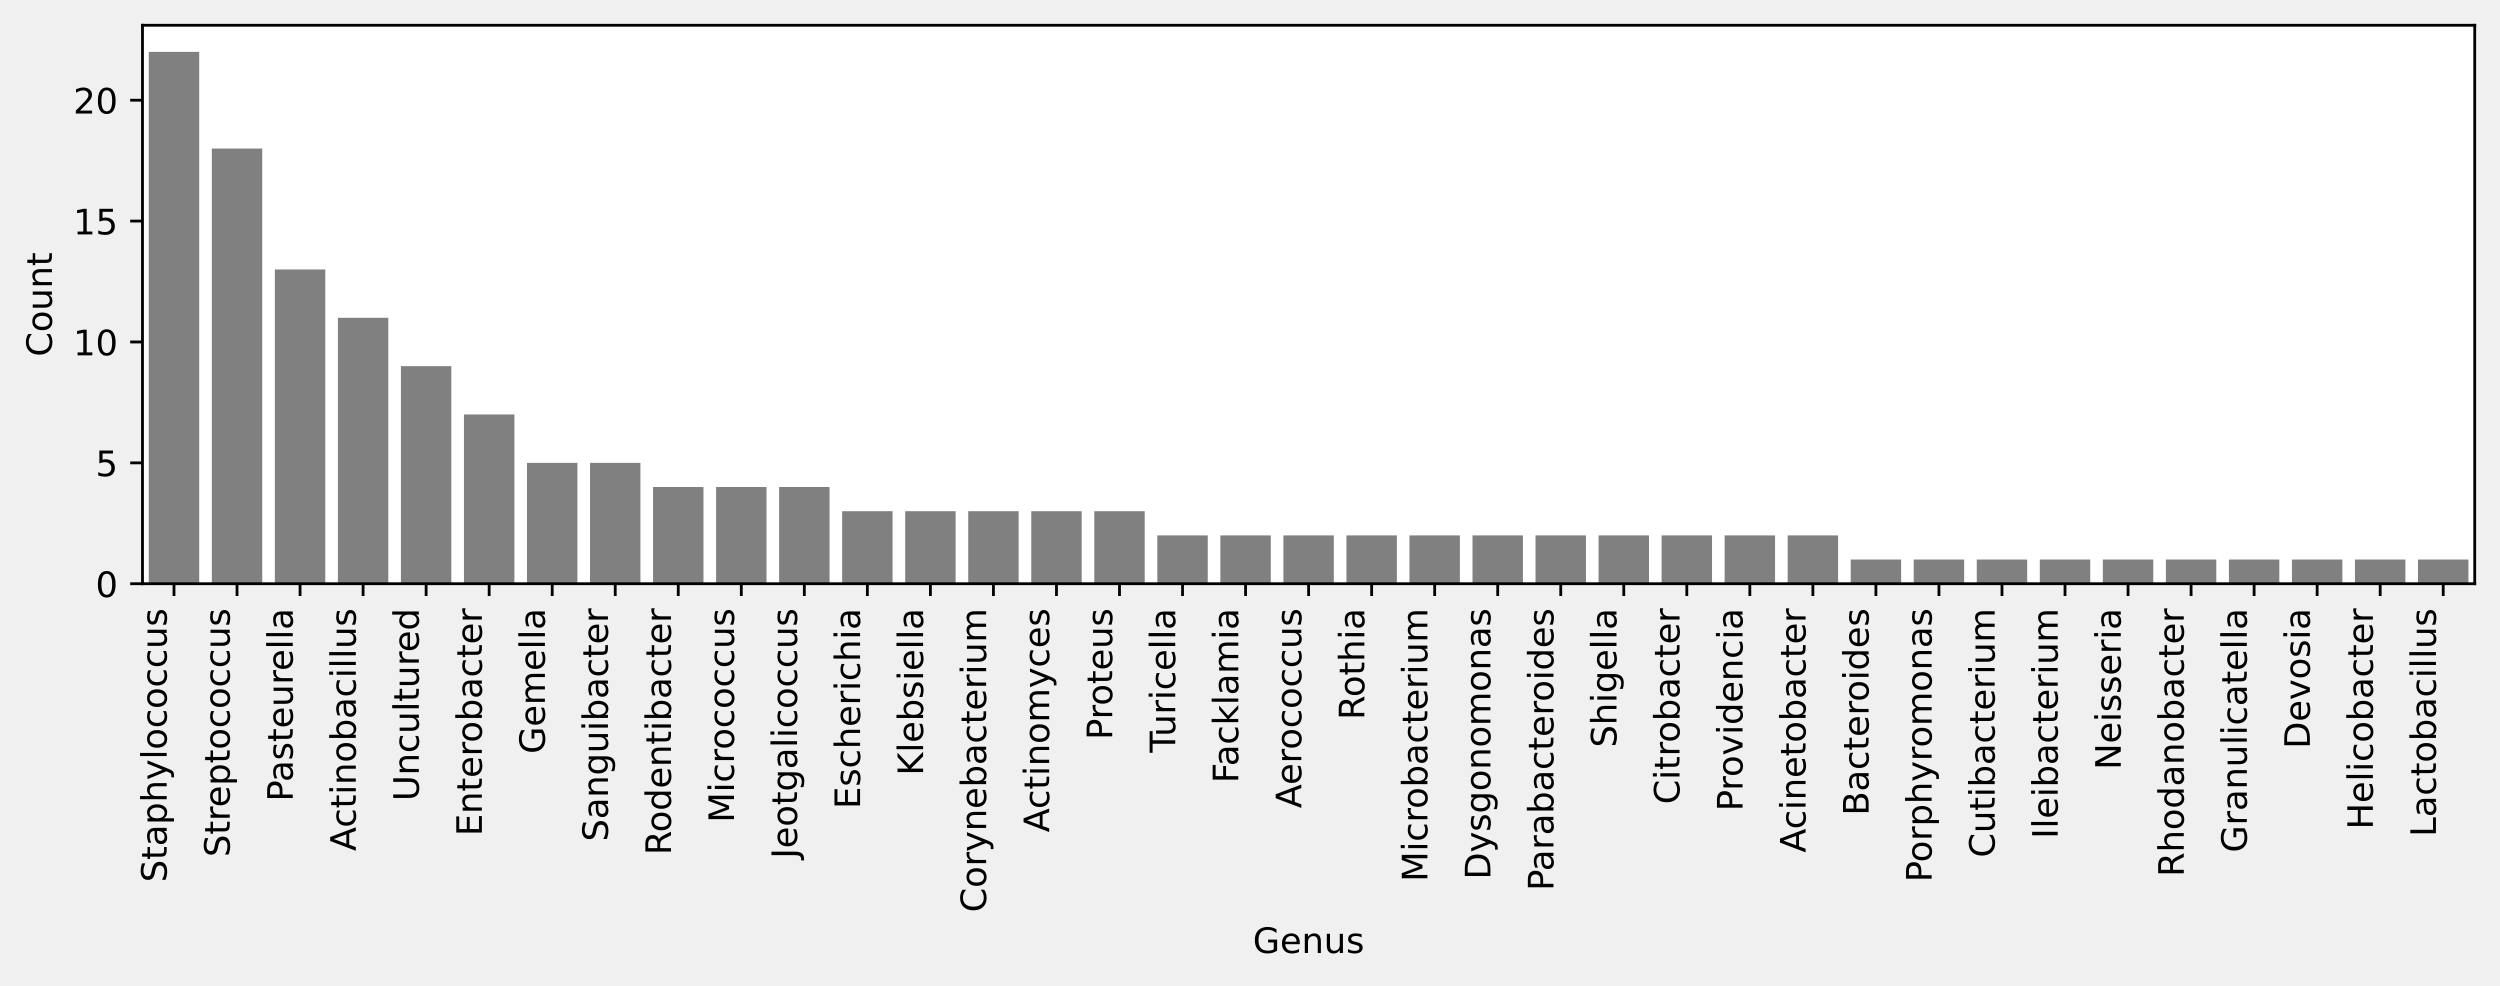
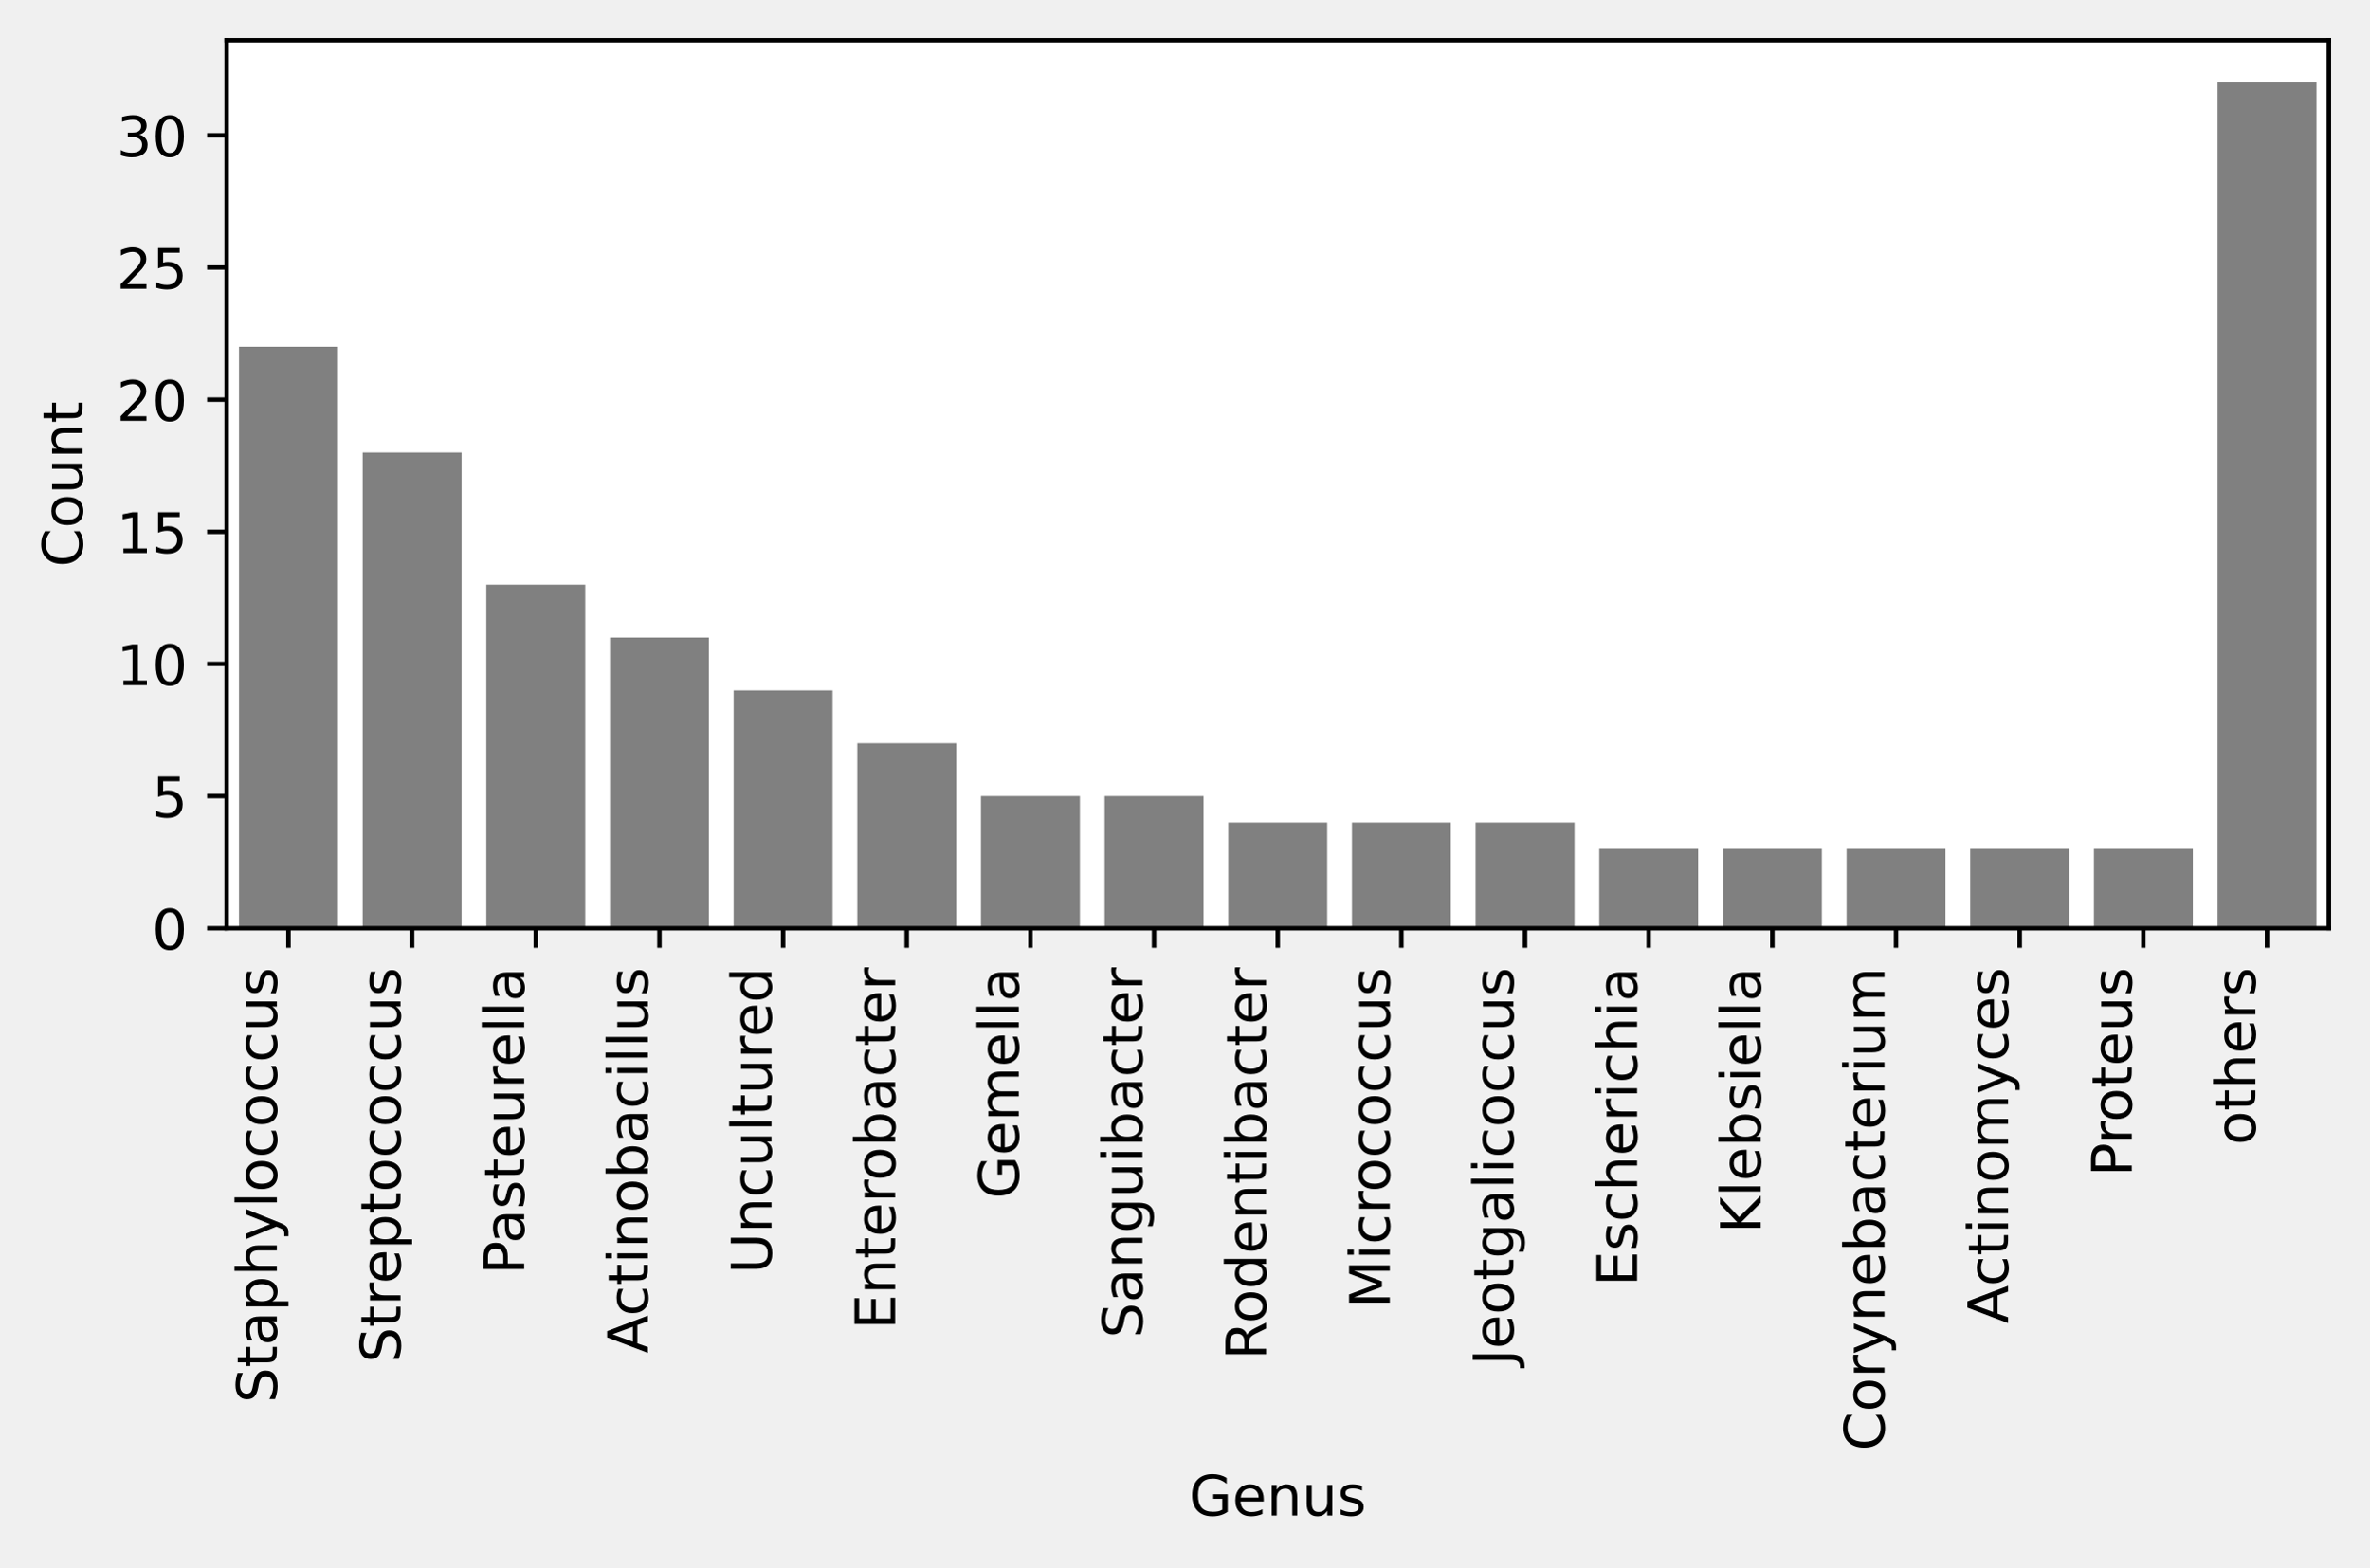
- <svg xmlns="http://www.w3.org/2000/svg" xmlns:xlink="http://www.w3.org/1999/xlink" height="280.866pt" version="1.1" viewBox="0 0 712.453 280.866" width="712.453pt">
+ <svg xmlns="http://www.w3.org/2000/svg" xmlns:xlink="http://www.w3.org/1999/xlink" height="280.866pt" version="1.1" viewBox="0 0 424.453 280.866" width="424.453pt">
  <defs>
    <style type="text/css">*{stroke-linecap:butt;stroke-linejoin:round;}</style>
  </defs>
  <g id="figure_1">
    <g id="patch_1">
-       <path d="M -0 280.866  L 712.453 280.866  L 712.453 0  L -0 0  z " style="fill:none;" />
+       <path d="M 0 280.866  L 424.453 280.866  L 424.453 0  L 0 0  z " style="fill:none;" />
    </g>
    <g id="axes_1">
      <g id="patch_2">
-         <path d="M 40.603 166.35  L 705.253 166.35  L 705.253 7.2  L 40.603 7.2  z " style="fill:#ffffff;" />
+         <path d="M 40.603 166.35  L 417.253 166.35  L 417.253 7.2  L 40.603 7.2  z " style="fill:#ffffff;" />
      </g>
      <g id="patch_3">
-         <path clip-path="url(#pef52d3902c)" d="M 42.399 166.35  L 56.77 166.35  L 56.77 14.779  L 42.399 14.779  z " style="fill:#808080;" />
+         <path clip-path="url(#p72b342f2ac)" d="M 42.819 166.35  L 60.543 166.35  L 60.543 62.145  L 42.819 62.145  z " style="fill:#808080;" />
      </g>
      <g id="patch_4">
-         <path clip-path="url(#pef52d3902c)" d="M 60.363 166.35  L 74.734 166.35  L 74.734 42.337  L 60.363 42.337  z " style="fill:#808080;" />
+         <path clip-path="url(#p72b342f2ac)" d="M 64.975 166.35  L 82.699 166.35  L 82.699 81.091  L 64.975 81.091  z " style="fill:#808080;" />
      </g>
      <g id="patch_5">
-         <path clip-path="url(#pef52d3902c)" d="M 78.327 166.35  L 92.697 166.35  L 92.697 76.785  L 78.327 76.785  z " style="fill:#808080;" />
+         <path clip-path="url(#p72b342f2ac)" d="M 87.13 166.35  L 104.855 166.35  L 104.855 104.774  L 87.13 104.774  z " style="fill:#808080;" />
      </g>
      <g id="patch_6">
-         <path clip-path="url(#pef52d3902c)" d="M 96.29 166.35  L 110.661 166.35  L 110.661 90.564  L 96.29 90.564  z " style="fill:#808080;" />
+         <path clip-path="url(#p72b342f2ac)" d="M 109.286 166.35  L 127.011 166.35  L 127.011 114.247  L 109.286 114.247  z " style="fill:#808080;" />
      </g>
      <g id="patch_7">
-         <path clip-path="url(#pef52d3902c)" d="M 114.254 166.35  L 128.624 166.35  L 128.624 104.344  L 114.254 104.344  z " style="fill:#808080;" />
+         <path clip-path="url(#p72b342f2ac)" d="M 131.442 166.35  L 149.167 166.35  L 149.167 123.721  L 131.442 123.721  z " style="fill:#808080;" />
      </g>
      <g id="patch_8">
-         <path clip-path="url(#pef52d3902c)" d="M 132.217 166.35  L 146.588 166.35  L 146.588 118.123  L 132.217 118.123  z " style="fill:#808080;" />
+         <path clip-path="url(#p72b342f2ac)" d="M 153.598 166.35  L 171.323 166.35  L 171.323 133.194  L 153.598 133.194  z " style="fill:#808080;" />
      </g>
      <g id="patch_9">
-         <path clip-path="url(#pef52d3902c)" d="M 150.181 166.35  L 164.551 166.35  L 164.551 131.902  L 150.181 131.902  z " style="fill:#808080;" />
+         <path clip-path="url(#p72b342f2ac)" d="M 175.754 166.35  L 193.479 166.35  L 193.479 142.667  L 175.754 142.667  z " style="fill:#808080;" />
      </g>
      <g id="patch_10">
-         <path clip-path="url(#pef52d3902c)" d="M 168.144 166.35  L 182.515 166.35  L 182.515 131.902  L 168.144 131.902  z " style="fill:#808080;" />
+         <path clip-path="url(#p72b342f2ac)" d="M 197.91 166.35  L 215.635 166.35  L 215.635 142.667  L 197.91 142.667  z " style="fill:#808080;" />
      </g>
      <g id="patch_11">
-         <path clip-path="url(#pef52d3902c)" d="M 186.108 166.35  L 200.478 166.35  L 200.478 138.792  L 186.108 138.792  z " style="fill:#808080;" />
+         <path clip-path="url(#p72b342f2ac)" d="M 220.066 166.35  L 237.79 166.35  L 237.79 147.404  L 220.066 147.404  z " style="fill:#808080;" />
      </g>
      <g id="patch_12">
-         <path clip-path="url(#pef52d3902c)" d="M 204.071 166.35  L 218.442 166.35  L 218.442 138.792  L 204.071 138.792  z " style="fill:#808080;" />
+         <path clip-path="url(#p72b342f2ac)" d="M 242.222 166.35  L 259.946 166.35  L 259.946 147.404  L 242.222 147.404  z " style="fill:#808080;" />
      </g>
      <g id="patch_13">
-         <path clip-path="url(#pef52d3902c)" d="M 222.035 166.35  L 236.405 166.35  L 236.405 138.792  L 222.035 138.792  z " style="fill:#808080;" />
+         <path clip-path="url(#p72b342f2ac)" d="M 264.378 166.35  L 282.102 166.35  L 282.102 147.404  L 264.378 147.404  z " style="fill:#808080;" />
      </g>
      <g id="patch_14">
-         <path clip-path="url(#pef52d3902c)" d="M 239.998 166.35  L 254.369 166.35  L 254.369 145.681  L 239.998 145.681  z " style="fill:#808080;" />
+         <path clip-path="url(#p72b342f2ac)" d="M 286.533 166.35  L 304.258 166.35  L 304.258 152.14  L 286.533 152.14  z " style="fill:#808080;" />
      </g>
      <g id="patch_15">
-         <path clip-path="url(#pef52d3902c)" d="M 257.962 166.35  L 272.332 166.35  L 272.332 145.681  L 257.962 145.681  z " style="fill:#808080;" />
+         <path clip-path="url(#p72b342f2ac)" d="M 308.689 166.35  L 326.414 166.35  L 326.414 152.14  L 308.689 152.14  z " style="fill:#808080;" />
      </g>
      <g id="patch_16">
-         <path clip-path="url(#pef52d3902c)" d="M 275.925 166.35  L 290.296 166.35  L 290.296 145.681  L 275.925 145.681  z " style="fill:#808080;" />
+         <path clip-path="url(#p72b342f2ac)" d="M 330.845 166.35  L 348.57 166.35  L 348.57 152.14  L 330.845 152.14  z " style="fill:#808080;" />
      </g>
      <g id="patch_17">
-         <path clip-path="url(#pef52d3902c)" d="M 293.889 166.35  L 308.259 166.35  L 308.259 145.681  L 293.889 145.681  z " style="fill:#808080;" />
+         <path clip-path="url(#p72b342f2ac)" d="M 353.001 166.35  L 370.726 166.35  L 370.726 152.14  L 353.001 152.14  z " style="fill:#808080;" />
      </g>
      <g id="patch_18">
-         <path clip-path="url(#pef52d3902c)" d="M 311.852 166.35  L 326.223 166.35  L 326.223 145.681  L 311.852 145.681  z " style="fill:#808080;" />
+         <path clip-path="url(#p72b342f2ac)" d="M 375.157 166.35  L 392.882 166.35  L 392.882 152.14  L 375.157 152.14  z " style="fill:#808080;" />
      </g>
      <g id="patch_19">
-         <path clip-path="url(#pef52d3902c)" d="M 329.816 166.35  L 344.187 166.35  L 344.187 152.571  L 329.816 152.571  z " style="fill:#808080;" />
-       </g>
-       <g id="patch_20">
-         <path clip-path="url(#pef52d3902c)" d="M 347.779 166.35  L 362.15 166.35  L 362.15 152.571  L 347.779 152.571  z " style="fill:#808080;" />
-       </g>
-       <g id="patch_21">
-         <path clip-path="url(#pef52d3902c)" d="M 365.743 166.35  L 380.114 166.35  L 380.114 152.571  L 365.743 152.571  z " style="fill:#808080;" />
-       </g>
-       <g id="patch_22">
-         <path clip-path="url(#pef52d3902c)" d="M 383.706 166.35  L 398.077 166.35  L 398.077 152.571  L 383.706 152.571  z " style="fill:#808080;" />
-       </g>
-       <g id="patch_23">
-         <path clip-path="url(#pef52d3902c)" d="M 401.67 166.35  L 416.041 166.35  L 416.041 152.571  L 401.67 152.571  z " style="fill:#808080;" />
-       </g>
-       <g id="patch_24">
-         <path clip-path="url(#pef52d3902c)" d="M 419.633 166.35  L 434.004 166.35  L 434.004 152.571  L 419.633 152.571  z " style="fill:#808080;" />
-       </g>
-       <g id="patch_25">
-         <path clip-path="url(#pef52d3902c)" d="M 437.597 166.35  L 451.968 166.35  L 451.968 152.571  L 437.597 152.571  z " style="fill:#808080;" />
-       </g>
-       <g id="patch_26">
-         <path clip-path="url(#pef52d3902c)" d="M 455.56 166.35  L 469.931 166.35  L 469.931 152.571  L 455.56 152.571  z " style="fill:#808080;" />
-       </g>
-       <g id="patch_27">
-         <path clip-path="url(#pef52d3902c)" d="M 473.524 166.35  L 487.895 166.35  L 487.895 152.571  L 473.524 152.571  z " style="fill:#808080;" />
-       </g>
-       <g id="patch_28">
-         <path clip-path="url(#pef52d3902c)" d="M 491.487 166.35  L 505.858 166.35  L 505.858 152.571  L 491.487 152.571  z " style="fill:#808080;" />
-       </g>
-       <g id="patch_29">
-         <path clip-path="url(#pef52d3902c)" d="M 509.451 166.35  L 523.822 166.35  L 523.822 152.571  L 509.451 152.571  z " style="fill:#808080;" />
-       </g>
-       <g id="patch_30">
-         <path clip-path="url(#pef52d3902c)" d="M 527.414 166.35  L 541.785 166.35  L 541.785 159.46  L 527.414 159.46  z " style="fill:#808080;" />
-       </g>
-       <g id="patch_31">
-         <path clip-path="url(#pef52d3902c)" d="M 545.378 166.35  L 559.749 166.35  L 559.749 159.46  L 545.378 159.46  z " style="fill:#808080;" />
-       </g>
-       <g id="patch_32">
-         <path clip-path="url(#pef52d3902c)" d="M 563.341 166.35  L 577.712 166.35  L 577.712 159.46  L 563.341 159.46  z " style="fill:#808080;" />
-       </g>
-       <g id="patch_33">
-         <path clip-path="url(#pef52d3902c)" d="M 581.305 166.35  L 595.676 166.35  L 595.676 159.46  L 581.305 159.46  z " style="fill:#808080;" />
-       </g>
-       <g id="patch_34">
-         <path clip-path="url(#pef52d3902c)" d="M 599.268 166.35  L 613.639 166.35  L 613.639 159.46  L 599.268 159.46  z " style="fill:#808080;" />
-       </g>
-       <g id="patch_35">
-         <path clip-path="url(#pef52d3902c)" d="M 617.232 166.35  L 631.603 166.35  L 631.603 159.46  L 617.232 159.46  z " style="fill:#808080;" />
-       </g>
-       <g id="patch_36">
-         <path clip-path="url(#pef52d3902c)" d="M 635.195 166.35  L 649.566 166.35  L 649.566 159.46  L 635.195 159.46  z " style="fill:#808080;" />
-       </g>
-       <g id="patch_37">
-         <path clip-path="url(#pef52d3902c)" d="M 653.159 166.35  L 667.53 166.35  L 667.53 159.46  L 653.159 159.46  z " style="fill:#808080;" />
-       </g>
-       <g id="patch_38">
-         <path clip-path="url(#pef52d3902c)" d="M 671.122 166.35  L 685.493 166.35  L 685.493 159.46  L 671.122 159.46  z " style="fill:#808080;" />
-       </g>
-       <g id="patch_39">
-         <path clip-path="url(#pef52d3902c)" d="M 689.086 166.35  L 703.457 166.35  L 703.457 159.46  L 689.086 159.46  z " style="fill:#808080;" />
+         <path clip-path="url(#p72b342f2ac)" d="M 397.313 166.35  L 415.038 166.35  L 415.038 14.779  L 397.313 14.779  z " style="fill:#808080;" />
      </g>
      <g id="matplotlib.axis_1">
        <g id="xtick_1">
          <g id="line2d_1">
            <defs>
-               <path d="M 0 0  L 0 3.5  " id="m42731c98d8" style="stroke:#000000;stroke-width:0.8;" />
+               <path d="M 0 0  L 0 3.5  " id="m8d3844f518" style="stroke:#000000;stroke-width:0.8;" />
            </defs>
            <g>
-               <use style="stroke:#000000;stroke-width:0.8;" x="49.585" xlink:href="#m42731c98d8" y="166.35" />
+               <use style="stroke:#000000;stroke-width:0.8;" x="51.681" xlink:href="#m8d3844f518" y="166.35" />
            </g>
          </g>
          <g id="text_1">
-             <text style="font-family:DejaVu Sans;font-size:10px;font-stretch:normal;font-style:normal;font-weight:normal;" transform="translate(47.50519 251.4094)rotate(-90)">Staphylococcus</text>
+             <text style="font-family:DejaVu Sans;font-size:10px;font-stretch:normal;font-style:normal;font-weight:normal;" transform="translate(49.60138 251.4094)rotate(-90)">Staphylococcus</text>
          </g>
        </g>
        <g id="xtick_2">
          <g id="line2d_2">
            <g>
-               <use style="stroke:#000000;stroke-width:0.8;" x="67.548" xlink:href="#m42731c98d8" y="166.35" />
+               <use style="stroke:#000000;stroke-width:0.8;" x="73.837" xlink:href="#m8d3844f518" y="166.35" />
            </g>
          </g>
          <g id="text_2">
-             <text style="font-family:DejaVu Sans;font-size:10px;font-stretch:normal;font-style:normal;font-weight:normal;" transform="translate(65.46871 244.2063)rotate(-90)">Streptococcus</text>
+             <text style="font-family:DejaVu Sans;font-size:10px;font-stretch:normal;font-style:normal;font-weight:normal;" transform="translate(71.75726 244.2063)rotate(-90)">Streptococcus</text>
          </g>
        </g>
        <g id="xtick_3">
          <g id="line2d_3">
            <g>
-               <use style="stroke:#000000;stroke-width:0.8;" x="85.512" xlink:href="#m42731c98d8" y="166.35" />
+               <use style="stroke:#000000;stroke-width:0.8;" x="95.993" xlink:href="#m8d3844f518" y="166.35" />
            </g>
          </g>
          <g id="text_3">
-             <text style="font-family:DejaVu Sans;font-size:10px;font-stretch:normal;font-style:normal;font-weight:normal;" transform="translate(83.43222 228.4016)rotate(-90)">Pasteurella</text>
+             <text style="font-family:DejaVu Sans;font-size:10px;font-stretch:normal;font-style:normal;font-weight:normal;" transform="translate(93.91314 228.4016)rotate(-90)">Pasteurella</text>
          </g>
        </g>
        <g id="xtick_4">
          <g id="line2d_4">
            <g>
-               <use style="stroke:#000000;stroke-width:0.8;" x="103.475" xlink:href="#m42731c98d8" y="166.35" />
+               <use style="stroke:#000000;stroke-width:0.8;" x="118.149" xlink:href="#m8d3844f518" y="166.35" />
            </g>
          </g>
          <g id="text_4">
-             <text style="font-family:DejaVu Sans;font-size:10px;font-stretch:normal;font-style:normal;font-weight:normal;" transform="translate(101.3957 242.525)rotate(-90)">Actinobacillus</text>
+             <text style="font-family:DejaVu Sans;font-size:10px;font-stretch:normal;font-style:normal;font-weight:normal;" transform="translate(116.069 242.525)rotate(-90)">Actinobacillus</text>
          </g>
        </g>
        <g id="xtick_5">
          <g id="line2d_5">
            <g>
-               <use style="stroke:#000000;stroke-width:0.8;" x="121.439" xlink:href="#m42731c98d8" y="166.35" />
+               <use style="stroke:#000000;stroke-width:0.8;" x="140.305" xlink:href="#m8d3844f518" y="166.35" />
            </g>
          </g>
          <g id="text_5">
-             <text style="font-family:DejaVu Sans;font-size:10px;font-stretch:normal;font-style:normal;font-weight:normal;" transform="translate(119.3592 228.2656)rotate(-90)">Uncultured</text>
+             <text style="font-family:DejaVu Sans;font-size:10px;font-stretch:normal;font-style:normal;font-weight:normal;" transform="translate(138.2249 228.2656)rotate(-90)">Uncultured</text>
          </g>
        </g>
        <g id="xtick_6">
          <g id="line2d_6">
            <g>
-               <use style="stroke:#000000;stroke-width:0.8;" x="139.402" xlink:href="#m42731c98d8" y="166.35" />
+               <use style="stroke:#000000;stroke-width:0.8;" x="162.46" xlink:href="#m8d3844f518" y="166.35" />
            </g>
          </g>
          <g id="text_6">
-             <text style="font-family:DejaVu Sans;font-size:10px;font-stretch:normal;font-style:normal;font-weight:normal;" transform="translate(137.3228 238.2438)rotate(-90)">Enterobacter</text>
+             <text style="font-family:DejaVu Sans;font-size:10px;font-stretch:normal;font-style:normal;font-weight:normal;" transform="translate(160.3808 238.2438)rotate(-90)">Enterobacter</text>
          </g>
        </g>
        <g id="xtick_7">
          <g id="line2d_7">
            <g>
-               <use style="stroke:#000000;stroke-width:0.8;" x="157.366" xlink:href="#m42731c98d8" y="166.35" />
+               <use style="stroke:#000000;stroke-width:0.8;" x="184.616" xlink:href="#m8d3844f518" y="166.35" />
            </g>
          </g>
          <g id="text_7">
-             <text style="font-family:DejaVu Sans;font-size:10px;font-stretch:normal;font-style:normal;font-weight:normal;" transform="translate(155.2863 214.8297)rotate(-90)">Gemella</text>
+             <text style="font-family:DejaVu Sans;font-size:10px;font-stretch:normal;font-style:normal;font-weight:normal;" transform="translate(182.5367 214.8297)rotate(-90)">Gemella</text>
          </g>
        </g>
        <g id="xtick_8">
          <g id="line2d_8">
            <g>
-               <use style="stroke:#000000;stroke-width:0.8;" x="175.329" xlink:href="#m42731c98d8" y="166.35" />
+               <use style="stroke:#000000;stroke-width:0.8;" x="206.772" xlink:href="#m8d3844f518" y="166.35" />
            </g>
          </g>
          <g id="text_8">
-             <text style="font-family:DejaVu Sans;font-size:10px;font-stretch:normal;font-style:normal;font-weight:normal;" transform="translate(173.2498 239.7875)rotate(-90)">Sanguibacter</text>
+             <text style="font-family:DejaVu Sans;font-size:10px;font-stretch:normal;font-style:normal;font-weight:normal;" transform="translate(204.6926 239.7875)rotate(-90)">Sanguibacter</text>
          </g>
        </g>
        <g id="xtick_9">
          <g id="line2d_9">
            <g>
-               <use style="stroke:#000000;stroke-width:0.8;" x="193.293" xlink:href="#m42731c98d8" y="166.35" />
+               <use style="stroke:#000000;stroke-width:0.8;" x="228.928" xlink:href="#m8d3844f518" y="166.35" />
            </g>
          </g>
          <g id="text_9">
-             <text style="font-family:DejaVu Sans;font-size:10px;font-stretch:normal;font-style:normal;font-weight:normal;" transform="translate(191.2133 243.6641)rotate(-90)">Rodentibacter</text>
+             <text style="font-family:DejaVu Sans;font-size:10px;font-stretch:normal;font-style:normal;font-weight:normal;" transform="translate(226.8484 243.6641)rotate(-90)">Rodentibacter</text>
          </g>
        </g>
        <g id="xtick_10">
          <g id="line2d_10">
            <g>
-               <use style="stroke:#000000;stroke-width:0.8;" x="211.257" xlink:href="#m42731c98d8" y="166.35" />
+               <use style="stroke:#000000;stroke-width:0.8;" x="251.084" xlink:href="#m8d3844f518" y="166.35" />
            </g>
          </g>
          <g id="text_10">
-             <text style="font-family:DejaVu Sans;font-size:10px;font-stretch:normal;font-style:normal;font-weight:normal;" transform="translate(209.1768 234.4203)rotate(-90)">Micrococcus</text>
+             <text style="font-family:DejaVu Sans;font-size:10px;font-stretch:normal;font-style:normal;font-weight:normal;" transform="translate(249.0043 234.4203)rotate(-90)">Micrococcus</text>
          </g>
        </g>
        <g id="xtick_11">
          <g id="line2d_11">
            <g>
-               <use style="stroke:#000000;stroke-width:0.8;" x="229.22" xlink:href="#m42731c98d8" y="166.35" />
+               <use style="stroke:#000000;stroke-width:0.8;" x="273.24" xlink:href="#m8d3844f518" y="166.35" />
            </g>
          </g>
          <g id="text_11">
-             <text style="font-family:DejaVu Sans;font-size:10px;font-stretch:normal;font-style:normal;font-weight:normal;" transform="translate(227.1403 244.6859)rotate(-90)">Jeotgalicoccus</text>
+             <text style="font-family:DejaVu Sans;font-size:10px;font-stretch:normal;font-style:normal;font-weight:normal;" transform="translate(271.1602 244.6859)rotate(-90)">Jeotgalicoccus</text>
          </g>
        </g>
        <g id="xtick_12">
          <g id="line2d_12">
            <g>
-               <use style="stroke:#000000;stroke-width:0.8;" x="247.184" xlink:href="#m42731c98d8" y="166.35" />
+               <use style="stroke:#000000;stroke-width:0.8;" x="295.396" xlink:href="#m8d3844f518" y="166.35" />
            </g>
          </g>
          <g id="text_12">
-             <text style="font-family:DejaVu Sans;font-size:10px;font-stretch:normal;font-style:normal;font-weight:normal;" transform="translate(245.1038 230.4984)rotate(-90)">Escherichia</text>
+             <text style="font-family:DejaVu Sans;font-size:10px;font-stretch:normal;font-style:normal;font-weight:normal;" transform="translate(293.3161 230.4984)rotate(-90)">Escherichia</text>
          </g>
        </g>
        <g id="xtick_13">
          <g id="line2d_13">
            <g>
-               <use style="stroke:#000000;stroke-width:0.8;" x="265.147" xlink:href="#m42731c98d8" y="166.35" />
+               <use style="stroke:#000000;stroke-width:0.8;" x="317.552" xlink:href="#m8d3844f518" y="166.35" />
            </g>
          </g>
          <g id="text_13">
-             <text style="font-family:DejaVu Sans;font-size:10px;font-stretch:normal;font-style:normal;font-weight:normal;" transform="translate(263.0674 221.0125)rotate(-90)">Klebsiella</text>
+             <text style="font-family:DejaVu Sans;font-size:10px;font-stretch:normal;font-style:normal;font-weight:normal;" transform="translate(315.472 221.0125)rotate(-90)">Klebsiella</text>
          </g>
        </g>
        <g id="xtick_14">
          <g id="line2d_14">
            <g>
-               <use style="stroke:#000000;stroke-width:0.8;" x="283.111" xlink:href="#m42731c98d8" y="166.35" />
+               <use style="stroke:#000000;stroke-width:0.8;" x="339.708" xlink:href="#m8d3844f518" y="166.35" />
            </g>
          </g>
          <g id="text_14">
-             <text style="font-family:DejaVu Sans;font-size:10px;font-stretch:normal;font-style:normal;font-weight:normal;" transform="translate(281.0309 259.9875)rotate(-90)">Corynebacterium</text>
+             <text style="font-family:DejaVu Sans;font-size:10px;font-stretch:normal;font-style:normal;font-weight:normal;" transform="translate(337.6278 259.9875)rotate(-90)">Corynebacterium</text>
          </g>
        </g>
        <g id="xtick_15">
          <g id="line2d_15">
            <g>
-               <use style="stroke:#000000;stroke-width:0.8;" x="301.074" xlink:href="#m42731c98d8" y="166.35" />
+               <use style="stroke:#000000;stroke-width:0.8;" x="361.863" xlink:href="#m8d3844f518" y="166.35" />
            </g>
          </g>
          <g id="text_15">
-             <text style="font-family:DejaVu Sans;font-size:10px;font-stretch:normal;font-style:normal;font-weight:normal;" transform="translate(298.9944 237.1891)rotate(-90)">Actinomyces</text>
+             <text style="font-family:DejaVu Sans;font-size:10px;font-stretch:normal;font-style:normal;font-weight:normal;" transform="translate(359.7837 237.1891)rotate(-90)">Actinomyces</text>
          </g>
        </g>
        <g id="xtick_16">
          <g id="line2d_16">
            <g>
-               <use style="stroke:#000000;stroke-width:0.8;" x="319.038" xlink:href="#m42731c98d8" y="166.35" />
+               <use style="stroke:#000000;stroke-width:0.8;" x="384.019" xlink:href="#m8d3844f518" y="166.35" />
            </g>
          </g>
          <g id="text_16">
-             <text style="font-family:DejaVu Sans;font-size:10px;font-stretch:normal;font-style:normal;font-weight:normal;" transform="translate(316.9579 210.8297)rotate(-90)">Proteus</text>
+             <text style="font-family:DejaVu Sans;font-size:10px;font-stretch:normal;font-style:normal;font-weight:normal;" transform="translate(381.9396 210.8297)rotate(-90)">Proteus</text>
          </g>
        </g>
        <g id="xtick_17">
          <g id="line2d_17">
            <g>
-               <use style="stroke:#000000;stroke-width:0.8;" x="337.001" xlink:href="#m42731c98d8" y="166.35" />
+               <use style="stroke:#000000;stroke-width:0.8;" x="406.175" xlink:href="#m8d3844f518" y="166.35" />
            </g>
          </g>
          <g id="text_17">
-             <text style="font-family:DejaVu Sans;font-size:10px;font-stretch:normal;font-style:normal;font-weight:normal;" transform="translate(334.9214 214.5078)rotate(-90)">Turicella</text>
-           </g>
-         </g>
-         <g id="xtick_18">
-           <g id="line2d_18">
-             <g>
-               <use style="stroke:#000000;stroke-width:0.8;" x="354.965" xlink:href="#m42731c98d8" y="166.35" />
-             </g>
-           </g>
-           <g id="text_18">
-             <text style="font-family:DejaVu Sans;font-size:10px;font-stretch:normal;font-style:normal;font-weight:normal;" transform="translate(352.8849 223.1594)rotate(-90)">Facklamia</text>
-           </g>
-         </g>
-         <g id="xtick_19">
-           <g id="line2d_19">
-             <g>
-               <use style="stroke:#000000;stroke-width:0.8;" x="372.928" xlink:href="#m42731c98d8" y="166.35" />
-             </g>
-           </g>
-           <g id="text_19">
-             <text style="font-family:DejaVu Sans;font-size:10px;font-stretch:normal;font-style:normal;font-weight:normal;" transform="translate(370.8484 230.3344)rotate(-90)">Aerococcus</text>
-           </g>
-         </g>
-         <g id="xtick_20">
-           <g id="line2d_20">
-             <g>
-               <use style="stroke:#000000;stroke-width:0.8;" x="390.892" xlink:href="#m42731c98d8" y="166.35" />
-             </g>
-           </g>
-           <g id="text_20">
-             <text style="font-family:DejaVu Sans;font-size:10px;font-stretch:normal;font-style:normal;font-weight:normal;" transform="translate(388.812 205.1312)rotate(-90)">Rothia</text>
-           </g>
-         </g>
-         <g id="xtick_21">
-           <g id="line2d_21">
-             <g>
-               <use style="stroke:#000000;stroke-width:0.8;" x="408.855" xlink:href="#m42731c98d8" y="166.35" />
-             </g>
-           </g>
-           <g id="text_21">
-             <text style="font-family:DejaVu Sans;font-size:10px;font-stretch:normal;font-style:normal;font-weight:normal;" transform="translate(406.7755 251.275)rotate(-90)">Microbacterium</text>
-           </g>
-         </g>
-         <g id="xtick_22">
-           <g id="line2d_22">
-             <g>
-               <use style="stroke:#000000;stroke-width:0.8;" x="426.819" xlink:href="#m42731c98d8" y="166.35" />
-             </g>
-           </g>
-           <g id="text_22">
-             <text style="font-family:DejaVu Sans;font-size:10px;font-stretch:normal;font-style:normal;font-weight:normal;" transform="translate(424.739 250.6359)rotate(-90)">Dysgonomonas</text>
-           </g>
-         </g>
-         <g id="xtick_23">
-           <g id="line2d_23">
-             <g>
-               <use style="stroke:#000000;stroke-width:0.8;" x="444.782" xlink:href="#m42731c98d8" y="166.35" />
-             </g>
-           </g>
-           <g id="text_23">
-             <text style="font-family:DejaVu Sans;font-size:10px;font-stretch:normal;font-style:normal;font-weight:normal;" transform="translate(442.7025 253.8391)rotate(-90)">Parabacteroides</text>
-           </g>
-         </g>
-         <g id="xtick_24">
-           <g id="line2d_24">
-             <g>
-               <use style="stroke:#000000;stroke-width:0.8;" x="462.746" xlink:href="#m42731c98d8" y="166.35" />
-             </g>
-           </g>
-           <g id="text_24">
-             <text style="font-family:DejaVu Sans;font-size:10px;font-stretch:normal;font-style:normal;font-weight:normal;" transform="translate(460.666 213)rotate(-90)">Shigella</text>
-           </g>
-         </g>
-         <g id="xtick_25">
-           <g id="line2d_25">
-             <g>
-               <use style="stroke:#000000;stroke-width:0.8;" x="480.709" xlink:href="#m42731c98d8" y="166.35" />
-             </g>
-           </g>
-           <g id="text_25">
-             <text style="font-family:DejaVu Sans;font-size:10px;font-stretch:normal;font-style:normal;font-weight:normal;" transform="translate(478.6295 229.1953)rotate(-90)">Citrobacter</text>
-           </g>
-         </g>
-         <g id="xtick_26">
-           <g id="line2d_26">
-             <g>
-               <use style="stroke:#000000;stroke-width:0.8;" x="498.673" xlink:href="#m42731c98d8" y="166.35" />
-             </g>
-           </g>
-           <g id="text_26">
-             <text style="font-family:DejaVu Sans;font-size:10px;font-stretch:normal;font-style:normal;font-weight:normal;" transform="translate(496.593 231.15)rotate(-90)">Providencia</text>
-           </g>
-         </g>
-         <g id="xtick_27">
-           <g id="line2d_27">
-             <g>
-               <use style="stroke:#000000;stroke-width:0.8;" x="516.636" xlink:href="#m42731c98d8" y="166.35" />
-             </g>
-           </g>
-           <g id="text_27">
-             <text style="font-family:DejaVu Sans;font-size:10px;font-stretch:normal;font-style:normal;font-weight:normal;" transform="translate(514.5565 242.9812)rotate(-90)">Acinetobacter</text>
-           </g>
-         </g>
-         <g id="xtick_28">
-           <g id="line2d_28">
-             <g>
-               <use style="stroke:#000000;stroke-width:0.8;" x="534.6" xlink:href="#m42731c98d8" y="166.35" />
-             </g>
-           </g>
-           <g id="text_28">
-             <text style="font-family:DejaVu Sans;font-size:10px;font-stretch:normal;font-style:normal;font-weight:normal;" transform="translate(532.5201 232.4047)rotate(-90)">Bacteroides</text>
-           </g>
-         </g>
-         <g id="xtick_29">
-           <g id="line2d_29">
-             <g>
-               <use style="stroke:#000000;stroke-width:0.8;" x="552.563" xlink:href="#m42731c98d8" y="166.35" />
-             </g>
-           </g>
-           <g id="text_29">
-             <text style="font-family:DejaVu Sans;font-size:10px;font-stretch:normal;font-style:normal;font-weight:normal;" transform="translate(550.4836 251.3906)rotate(-90)">Porphyromonas</text>
-           </g>
-         </g>
-         <g id="xtick_30">
-           <g id="line2d_30">
-             <g>
-               <use style="stroke:#000000;stroke-width:0.8;" x="570.527" xlink:href="#m42731c98d8" y="166.35" />
-             </g>
-           </g>
-           <g id="text_30">
-             <text style="font-family:DejaVu Sans;font-size:10px;font-stretch:normal;font-style:normal;font-weight:normal;" transform="translate(568.4471 244.3844)rotate(-90)">Cutibacterium</text>
-           </g>
-         </g>
-         <g id="xtick_31">
-           <g id="line2d_31">
-             <g>
-               <use style="stroke:#000000;stroke-width:0.8;" x="588.49" xlink:href="#m42731c98d8" y="166.35" />
-             </g>
-           </g>
-           <g id="text_31">
-             <text style="font-family:DejaVu Sans;font-size:10px;font-stretch:normal;font-style:normal;font-weight:normal;" transform="translate(586.4106 239.025)rotate(-90)">Ileibacterium</text>
-           </g>
-         </g>
-         <g id="xtick_32">
-           <g id="line2d_32">
-             <g>
-               <use style="stroke:#000000;stroke-width:0.8;" x="606.454" xlink:href="#m42731c98d8" y="166.35" />
-             </g>
-           </g>
-           <g id="text_32">
-             <text style="font-family:DejaVu Sans;font-size:10px;font-stretch:normal;font-style:normal;font-weight:normal;" transform="translate(604.3741 219.3516)rotate(-90)">Neisseria</text>
-           </g>
-         </g>
-         <g id="xtick_33">
-           <g id="line2d_33">
-             <g>
-               <use style="stroke:#000000;stroke-width:0.8;" x="624.417" xlink:href="#m42731c98d8" y="166.35" />
-             </g>
-           </g>
-           <g id="text_33">
-             <text style="font-family:DejaVu Sans;font-size:10px;font-stretch:normal;font-style:normal;font-weight:normal;" transform="translate(622.3376 249.8469)rotate(-90)">Rhodanobacter</text>
-           </g>
-         </g>
-         <g id="xtick_34">
-           <g id="line2d_34">
-             <g>
-               <use style="stroke:#000000;stroke-width:0.8;" x="642.381" xlink:href="#m42731c98d8" y="166.35" />
-             </g>
-           </g>
-           <g id="text_34">
-             <text style="font-family:DejaVu Sans;font-size:10px;font-stretch:normal;font-style:normal;font-weight:normal;" transform="translate(640.3011 242.9531)rotate(-90)">Granulicatella</text>
-           </g>
-         </g>
-         <g id="xtick_35">
-           <g id="line2d_35">
-             <g>
-               <use style="stroke:#000000;stroke-width:0.8;" x="660.344" xlink:href="#m42731c98d8" y="166.35" />
-             </g>
-           </g>
-           <g id="text_35">
-             <text style="font-family:DejaVu Sans;font-size:10px;font-stretch:normal;font-style:normal;font-weight:normal;" transform="translate(658.2647 213.3562)rotate(-90)">Devosia</text>
-           </g>
-         </g>
-         <g id="xtick_36">
-           <g id="line2d_36">
-             <g>
-               <use style="stroke:#000000;stroke-width:0.8;" x="678.308" xlink:href="#m42731c98d8" y="166.35" />
-             </g>
-           </g>
-           <g id="text_36">
-             <text style="font-family:DejaVu Sans;font-size:10px;font-stretch:normal;font-style:normal;font-weight:normal;" transform="translate(676.2282 236.3562)rotate(-90)">Helicobacter</text>
-           </g>
-         </g>
-         <g id="xtick_37">
-           <g id="line2d_37">
-             <g>
-               <use style="stroke:#000000;stroke-width:0.8;" x="696.271" xlink:href="#m42731c98d8" y="166.35" />
-             </g>
-           </g>
-           <g id="text_37">
-             <text style="font-family:DejaVu Sans;font-size:10px;font-stretch:normal;font-style:normal;font-weight:normal;" transform="translate(694.1917 238.4437)rotate(-90)">Lactobacillus</text>
-           </g>
-         </g>
-         <g id="text_38">
-           <text style="font-family:DejaVu Sans;font-size:10px;font-stretch:normal;font-style:normal;font-weight:normal;text-anchor:middle;" transform="rotate(-0, 372.9281, 271.5859)" x="372.928" y="271.586">Genus</text>
+             <text style="font-family:DejaVu Sans;font-size:10px;font-stretch:normal;font-style:normal;font-weight:normal;" transform="translate(404.0955 205.2)rotate(-90)">others</text>
+           </g>
+         </g>
+         <g id="text_18">
+           <text style="font-family:DejaVu Sans;font-size:10px;font-stretch:normal;font-style:normal;font-weight:normal;text-anchor:middle;" transform="rotate(-0, 228.9281, 271.5859)" x="228.928" y="271.586">Genus</text>
        </g>
      </g>
      <g id="matplotlib.axis_2">
        <g id="ytick_1">
-           <g id="line2d_38">
+           <g id="line2d_18">
            <defs>
-               <path d="M 0 0  L -3.5 0  " id="m09c5d6076b" style="stroke:#000000;stroke-width:0.8;" />
+               <path d="M 0 0  L -3.5 0  " id="m3f7cbbeb81" style="stroke:#000000;stroke-width:0.8;" />
            </defs>
            <g>
-               <use style="stroke:#000000;stroke-width:0.8;" x="40.603" xlink:href="#m09c5d6076b" y="166.35" />
-             </g>
-           </g>
-           <g id="text_39">
+               <use style="stroke:#000000;stroke-width:0.8;" x="40.603" xlink:href="#m3f7cbbeb81" y="166.35" />
+             </g>
+           </g>
+           <g id="text_19">
            <text style="font-family:DejaVu Sans;font-size:10px;font-stretch:normal;font-style:normal;font-weight:normal;text-anchor:end;" transform="rotate(-0, 33.60312, 170.1492)" x="33.603" y="170.149">0</text>
          </g>
        </g>
        <g id="ytick_2">
-           <g id="line2d_39">
-             <g>
-               <use style="stroke:#000000;stroke-width:0.8;" x="40.603" xlink:href="#m09c5d6076b" y="131.902" />
-             </g>
-           </g>
-           <g id="text_40">
-             <text style="font-family:DejaVu Sans;font-size:10px;font-stretch:normal;font-style:normal;font-weight:normal;text-anchor:end;" transform="rotate(-0, 33.60312, 135.7012)" x="33.603" y="135.701">5</text>
+           <g id="line2d_19">
+             <g>
+               <use style="stroke:#000000;stroke-width:0.8;" x="40.603" xlink:href="#m3f7cbbeb81" y="142.667" />
+             </g>
+           </g>
+           <g id="text_20">
+             <text style="font-family:DejaVu Sans;font-size:10px;font-stretch:normal;font-style:normal;font-weight:normal;text-anchor:end;" transform="rotate(-0, 33.60312, 146.4662)" x="33.603" y="146.466">5</text>
          </g>
        </g>
        <g id="ytick_3">
-           <g id="line2d_40">
-             <g>
-               <use style="stroke:#000000;stroke-width:0.8;" x="40.603" xlink:href="#m09c5d6076b" y="97.454" />
-             </g>
-           </g>
-           <g id="text_41">
-             <text style="font-family:DejaVu Sans;font-size:10px;font-stretch:normal;font-style:normal;font-weight:normal;text-anchor:end;" transform="rotate(-0, 33.60312, 101.2531)" x="33.603" y="101.253">10</text>
+           <g id="line2d_20">
+             <g>
+               <use style="stroke:#000000;stroke-width:0.8;" x="40.603" xlink:href="#m3f7cbbeb81" y="118.984" />
+             </g>
+           </g>
+           <g id="text_21">
+             <text style="font-family:DejaVu Sans;font-size:10px;font-stretch:normal;font-style:normal;font-weight:normal;text-anchor:end;" transform="rotate(-0, 33.60312, 122.7831)" x="33.603" y="122.783">10</text>
          </g>
        </g>
        <g id="ytick_4">
-           <g id="line2d_41">
-             <g>
-               <use style="stroke:#000000;stroke-width:0.8;" x="40.603" xlink:href="#m09c5d6076b" y="63.006" />
-             </g>
-           </g>
-           <g id="text_42">
-             <text style="font-family:DejaVu Sans;font-size:10px;font-stretch:normal;font-style:normal;font-weight:normal;text-anchor:end;" transform="rotate(-0, 33.60312, 66.80506)" x="33.603" y="66.805">15</text>
+           <g id="line2d_21">
+             <g>
+               <use style="stroke:#000000;stroke-width:0.8;" x="40.603" xlink:href="#m3f7cbbeb81" y="95.301" />
+             </g>
+           </g>
+           <g id="text_22">
+             <text style="font-family:DejaVu Sans;font-size:10px;font-stretch:normal;font-style:normal;font-weight:normal;text-anchor:end;" transform="rotate(-0, 33.60312, 99.10011)" x="33.603" y="99.1">15</text>
          </g>
        </g>
        <g id="ytick_5">
-           <g id="line2d_42">
-             <g>
-               <use style="stroke:#000000;stroke-width:0.8;" x="40.603" xlink:href="#m09c5d6076b" y="28.558" />
-             </g>
-           </g>
-           <g id="text_43">
-             <text style="font-family:DejaVu Sans;font-size:10px;font-stretch:normal;font-style:normal;font-weight:normal;text-anchor:end;" transform="rotate(-0, 33.60312, 32.35701)" x="33.603" y="32.357">20</text>
-           </g>
-         </g>
-         <g id="text_44">
+           <g id="line2d_22">
+             <g>
+               <use style="stroke:#000000;stroke-width:0.8;" x="40.603" xlink:href="#m3f7cbbeb81" y="71.618" />
+             </g>
+           </g>
+           <g id="text_23">
+             <text style="font-family:DejaVu Sans;font-size:10px;font-stretch:normal;font-style:normal;font-weight:normal;text-anchor:end;" transform="rotate(-0, 33.60312, 75.41708)" x="33.603" y="75.417">20</text>
+           </g>
+         </g>
+         <g id="ytick_6">
+           <g id="line2d_23">
+             <g>
+               <use style="stroke:#000000;stroke-width:0.8;" x="40.603" xlink:href="#m3f7cbbeb81" y="47.935" />
+             </g>
+           </g>
+           <g id="text_24">
+             <text style="font-family:DejaVu Sans;font-size:10px;font-stretch:normal;font-style:normal;font-weight:normal;text-anchor:end;" transform="rotate(-0, 33.60312, 51.73404)" x="33.603" y="51.734">25</text>
+           </g>
+         </g>
+         <g id="ytick_7">
+           <g id="line2d_24">
+             <g>
+               <use style="stroke:#000000;stroke-width:0.8;" x="40.603" xlink:href="#m3f7cbbeb81" y="24.252" />
+             </g>
+           </g>
+           <g id="text_25">
+             <text style="font-family:DejaVu Sans;font-size:10px;font-stretch:normal;font-style:normal;font-weight:normal;text-anchor:end;" transform="rotate(-0, 33.60312, 28.051)" x="33.603" y="28.051">30</text>
+           </g>
+         </g>
+         <g id="text_26">
          <text style="font-family:DejaVu Sans;font-size:10px;font-stretch:normal;font-style:normal;font-weight:normal;text-anchor:middle;" transform="rotate(-90, 14.79844, 86.775)" x="14.798" y="86.775">Count</text>
        </g>
      </g>
-       <g id="line2d_43">
-         <path clip-path="url(#pef52d3902c)" d="M 0 0  " style="fill:none;stroke:#424242;stroke-linecap:square;stroke-width:2.7;" />
-       </g>
-       <g id="line2d_44">
-         <path clip-path="url(#pef52d3902c)" d="M 0 0  " style="fill:none;stroke:#424242;stroke-linecap:square;stroke-width:2.7;" />
-       </g>
-       <g id="line2d_45">
-         <path clip-path="url(#pef52d3902c)" d="M 0 0  " style="fill:none;stroke:#424242;stroke-linecap:square;stroke-width:2.7;" />
-       </g>
-       <g id="line2d_46">
-         <path clip-path="url(#pef52d3902c)" d="M 0 0  " style="fill:none;stroke:#424242;stroke-linecap:square;stroke-width:2.7;" />
-       </g>
-       <g id="line2d_47">
-         <path clip-path="url(#pef52d3902c)" d="M 0 0  " style="fill:none;stroke:#424242;stroke-linecap:square;stroke-width:2.7;" />
-       </g>
-       <g id="line2d_48">
-         <path clip-path="url(#pef52d3902c)" d="M 0 0  " style="fill:none;stroke:#424242;stroke-linecap:square;stroke-width:2.7;" />
-       </g>
-       <g id="line2d_49">
-         <path clip-path="url(#pef52d3902c)" d="M 0 0  " style="fill:none;stroke:#424242;stroke-linecap:square;stroke-width:2.7;" />
-       </g>
-       <g id="line2d_50">
-         <path clip-path="url(#pef52d3902c)" d="M 0 0  " style="fill:none;stroke:#424242;stroke-linecap:square;stroke-width:2.7;" />
-       </g>
-       <g id="line2d_51">
-         <path clip-path="url(#pef52d3902c)" d="M 0 0  " style="fill:none;stroke:#424242;stroke-linecap:square;stroke-width:2.7;" />
-       </g>
-       <g id="line2d_52">
-         <path clip-path="url(#pef52d3902c)" d="M 0 0  " style="fill:none;stroke:#424242;stroke-linecap:square;stroke-width:2.7;" />
-       </g>
-       <g id="line2d_53">
-         <path clip-path="url(#pef52d3902c)" d="M 0 0  " style="fill:none;stroke:#424242;stroke-linecap:square;stroke-width:2.7;" />
-       </g>
-       <g id="line2d_54">
-         <path clip-path="url(#pef52d3902c)" d="M 0 0  " style="fill:none;stroke:#424242;stroke-linecap:square;stroke-width:2.7;" />
-       </g>
-       <g id="line2d_55">
-         <path clip-path="url(#pef52d3902c)" d="M 0 0  " style="fill:none;stroke:#424242;stroke-linecap:square;stroke-width:2.7;" />
-       </g>
-       <g id="line2d_56">
-         <path clip-path="url(#pef52d3902c)" d="M 0 0  " style="fill:none;stroke:#424242;stroke-linecap:square;stroke-width:2.7;" />
-       </g>
-       <g id="line2d_57">
-         <path clip-path="url(#pef52d3902c)" d="M 0 0  " style="fill:none;stroke:#424242;stroke-linecap:square;stroke-width:2.7;" />
-       </g>
-       <g id="line2d_58">
-         <path clip-path="url(#pef52d3902c)" d="M 0 0  " style="fill:none;stroke:#424242;stroke-linecap:square;stroke-width:2.7;" />
-       </g>
-       <g id="line2d_59">
-         <path clip-path="url(#pef52d3902c)" d="M 0 0  " style="fill:none;stroke:#424242;stroke-linecap:square;stroke-width:2.7;" />
-       </g>
-       <g id="line2d_60">
-         <path clip-path="url(#pef52d3902c)" d="M 0 0  " style="fill:none;stroke:#424242;stroke-linecap:square;stroke-width:2.7;" />
-       </g>
-       <g id="line2d_61">
-         <path clip-path="url(#pef52d3902c)" d="M 0 0  " style="fill:none;stroke:#424242;stroke-linecap:square;stroke-width:2.7;" />
-       </g>
-       <g id="line2d_62">
-         <path clip-path="url(#pef52d3902c)" d="M 0 0  " style="fill:none;stroke:#424242;stroke-linecap:square;stroke-width:2.7;" />
-       </g>
-       <g id="line2d_63">
-         <path clip-path="url(#pef52d3902c)" d="M 0 0  " style="fill:none;stroke:#424242;stroke-linecap:square;stroke-width:2.7;" />
-       </g>
-       <g id="line2d_64">
-         <path clip-path="url(#pef52d3902c)" d="M 0 0  " style="fill:none;stroke:#424242;stroke-linecap:square;stroke-width:2.7;" />
-       </g>
-       <g id="line2d_65">
-         <path clip-path="url(#pef52d3902c)" d="M 0 0  " style="fill:none;stroke:#424242;stroke-linecap:square;stroke-width:2.7;" />
-       </g>
-       <g id="line2d_66">
-         <path clip-path="url(#pef52d3902c)" d="M 0 0  " style="fill:none;stroke:#424242;stroke-linecap:square;stroke-width:2.7;" />
-       </g>
-       <g id="line2d_67">
-         <path clip-path="url(#pef52d3902c)" d="M 0 0  " style="fill:none;stroke:#424242;stroke-linecap:square;stroke-width:2.7;" />
-       </g>
-       <g id="line2d_68">
-         <path clip-path="url(#pef52d3902c)" d="M 0 0  " style="fill:none;stroke:#424242;stroke-linecap:square;stroke-width:2.7;" />
-       </g>
-       <g id="line2d_69">
-         <path clip-path="url(#pef52d3902c)" d="M 0 0  " style="fill:none;stroke:#424242;stroke-linecap:square;stroke-width:2.7;" />
-       </g>
-       <g id="line2d_70">
-         <path clip-path="url(#pef52d3902c)" d="M 0 0  " style="fill:none;stroke:#424242;stroke-linecap:square;stroke-width:2.7;" />
-       </g>
-       <g id="line2d_71">
-         <path clip-path="url(#pef52d3902c)" d="M 0 0  " style="fill:none;stroke:#424242;stroke-linecap:square;stroke-width:2.7;" />
-       </g>
-       <g id="line2d_72">
-         <path clip-path="url(#pef52d3902c)" d="M 0 0  " style="fill:none;stroke:#424242;stroke-linecap:square;stroke-width:2.7;" />
-       </g>
-       <g id="line2d_73">
-         <path clip-path="url(#pef52d3902c)" d="M 0 0  " style="fill:none;stroke:#424242;stroke-linecap:square;stroke-width:2.7;" />
-       </g>
-       <g id="line2d_74">
-         <path clip-path="url(#pef52d3902c)" d="M 0 0  " style="fill:none;stroke:#424242;stroke-linecap:square;stroke-width:2.7;" />
-       </g>
-       <g id="line2d_75">
-         <path clip-path="url(#pef52d3902c)" d="M 0 0  " style="fill:none;stroke:#424242;stroke-linecap:square;stroke-width:2.7;" />
-       </g>
-       <g id="line2d_76">
-         <path clip-path="url(#pef52d3902c)" d="M 0 0  " style="fill:none;stroke:#424242;stroke-linecap:square;stroke-width:2.7;" />
-       </g>
-       <g id="line2d_77">
-         <path clip-path="url(#pef52d3902c)" d="M 0 0  " style="fill:none;stroke:#424242;stroke-linecap:square;stroke-width:2.7;" />
-       </g>
-       <g id="line2d_78">
-         <path clip-path="url(#pef52d3902c)" d="M 0 0  " style="fill:none;stroke:#424242;stroke-linecap:square;stroke-width:2.7;" />
-       </g>
-       <g id="line2d_79">
-         <path clip-path="url(#pef52d3902c)" d="M 0 0  " style="fill:none;stroke:#424242;stroke-linecap:square;stroke-width:2.7;" />
-       </g>
-       <g id="patch_40">
+       <g id="line2d_25">
+         <path clip-path="url(#p72b342f2ac)" d="M 0 0  " style="fill:none;stroke:#424242;stroke-linecap:square;stroke-width:2.7;" />
+       </g>
+       <g id="line2d_26">
+         <path clip-path="url(#p72b342f2ac)" d="M 0 0  " style="fill:none;stroke:#424242;stroke-linecap:square;stroke-width:2.7;" />
+       </g>
+       <g id="line2d_27">
+         <path clip-path="url(#p72b342f2ac)" d="M 0 0  " style="fill:none;stroke:#424242;stroke-linecap:square;stroke-width:2.7;" />
+       </g>
+       <g id="line2d_28">
+         <path clip-path="url(#p72b342f2ac)" d="M 0 0  " style="fill:none;stroke:#424242;stroke-linecap:square;stroke-width:2.7;" />
+       </g>
+       <g id="line2d_29">
+         <path clip-path="url(#p72b342f2ac)" d="M 0 0  " style="fill:none;stroke:#424242;stroke-linecap:square;stroke-width:2.7;" />
+       </g>
+       <g id="line2d_30">
+         <path clip-path="url(#p72b342f2ac)" d="M 0 0  " style="fill:none;stroke:#424242;stroke-linecap:square;stroke-width:2.7;" />
+       </g>
+       <g id="line2d_31">
+         <path clip-path="url(#p72b342f2ac)" d="M 0 0  " style="fill:none;stroke:#424242;stroke-linecap:square;stroke-width:2.7;" />
+       </g>
+       <g id="line2d_32">
+         <path clip-path="url(#p72b342f2ac)" d="M 0 0  " style="fill:none;stroke:#424242;stroke-linecap:square;stroke-width:2.7;" />
+       </g>
+       <g id="line2d_33">
+         <path clip-path="url(#p72b342f2ac)" d="M 0 0  " style="fill:none;stroke:#424242;stroke-linecap:square;stroke-width:2.7;" />
+       </g>
+       <g id="line2d_34">
+         <path clip-path="url(#p72b342f2ac)" d="M 0 0  " style="fill:none;stroke:#424242;stroke-linecap:square;stroke-width:2.7;" />
+       </g>
+       <g id="line2d_35">
+         <path clip-path="url(#p72b342f2ac)" d="M 0 0  " style="fill:none;stroke:#424242;stroke-linecap:square;stroke-width:2.7;" />
+       </g>
+       <g id="line2d_36">
+         <path clip-path="url(#p72b342f2ac)" d="M 0 0  " style="fill:none;stroke:#424242;stroke-linecap:square;stroke-width:2.7;" />
+       </g>
+       <g id="line2d_37">
+         <path clip-path="url(#p72b342f2ac)" d="M 0 0  " style="fill:none;stroke:#424242;stroke-linecap:square;stroke-width:2.7;" />
+       </g>
+       <g id="line2d_38">
+         <path clip-path="url(#p72b342f2ac)" d="M 0 0  " style="fill:none;stroke:#424242;stroke-linecap:square;stroke-width:2.7;" />
+       </g>
+       <g id="line2d_39">
+         <path clip-path="url(#p72b342f2ac)" d="M 0 0  " style="fill:none;stroke:#424242;stroke-linecap:square;stroke-width:2.7;" />
+       </g>
+       <g id="line2d_40">
+         <path clip-path="url(#p72b342f2ac)" d="M 0 0  " style="fill:none;stroke:#424242;stroke-linecap:square;stroke-width:2.7;" />
+       </g>
+       <g id="line2d_41">
+         <path clip-path="url(#p72b342f2ac)" d="M 0 0  " style="fill:none;stroke:#424242;stroke-linecap:square;stroke-width:2.7;" />
+       </g>
+       <g id="patch_20">
        <path d="M 40.603 166.35  L 40.603 7.2  " style="fill:none;stroke:#000000;stroke-linecap:square;stroke-linejoin:miter;stroke-width:0.8;" />
      </g>
-       <g id="patch_41">
-         <path d="M 705.253 166.35  L 705.253 7.2  " style="fill:none;stroke:#000000;stroke-linecap:square;stroke-linejoin:miter;stroke-width:0.8;" />
-       </g>
-       <g id="patch_42">
-         <path d="M 40.603 166.35  L 705.253 166.35  " style="fill:none;stroke:#000000;stroke-linecap:square;stroke-linejoin:miter;stroke-width:0.8;" />
-       </g>
-       <g id="patch_43">
-         <path d="M 40.603 7.2  L 705.253 7.2  " style="fill:none;stroke:#000000;stroke-linecap:square;stroke-linejoin:miter;stroke-width:0.8;" />
+       <g id="patch_21">
+         <path d="M 417.253 166.35  L 417.253 7.2  " style="fill:none;stroke:#000000;stroke-linecap:square;stroke-linejoin:miter;stroke-width:0.8;" />
+       </g>
+       <g id="patch_22">
+         <path d="M 40.603 166.35  L 417.253 166.35  " style="fill:none;stroke:#000000;stroke-linecap:square;stroke-linejoin:miter;stroke-width:0.8;" />
+       </g>
+       <g id="patch_23">
+         <path d="M 40.603 7.2  L 417.253 7.2  " style="fill:none;stroke:#000000;stroke-linecap:square;stroke-linejoin:miter;stroke-width:0.8;" />
      </g>
    </g>
  </g>
  <defs>
-     <clipPath id="pef52d3902c">
-       <rect height="159.15" width="664.65" x="40.603" y="7.2" />
+     <clipPath id="p72b342f2ac">
+       <rect height="159.15" width="376.65" x="40.603" y="7.2" />
    </clipPath>
  </defs>
</svg>
